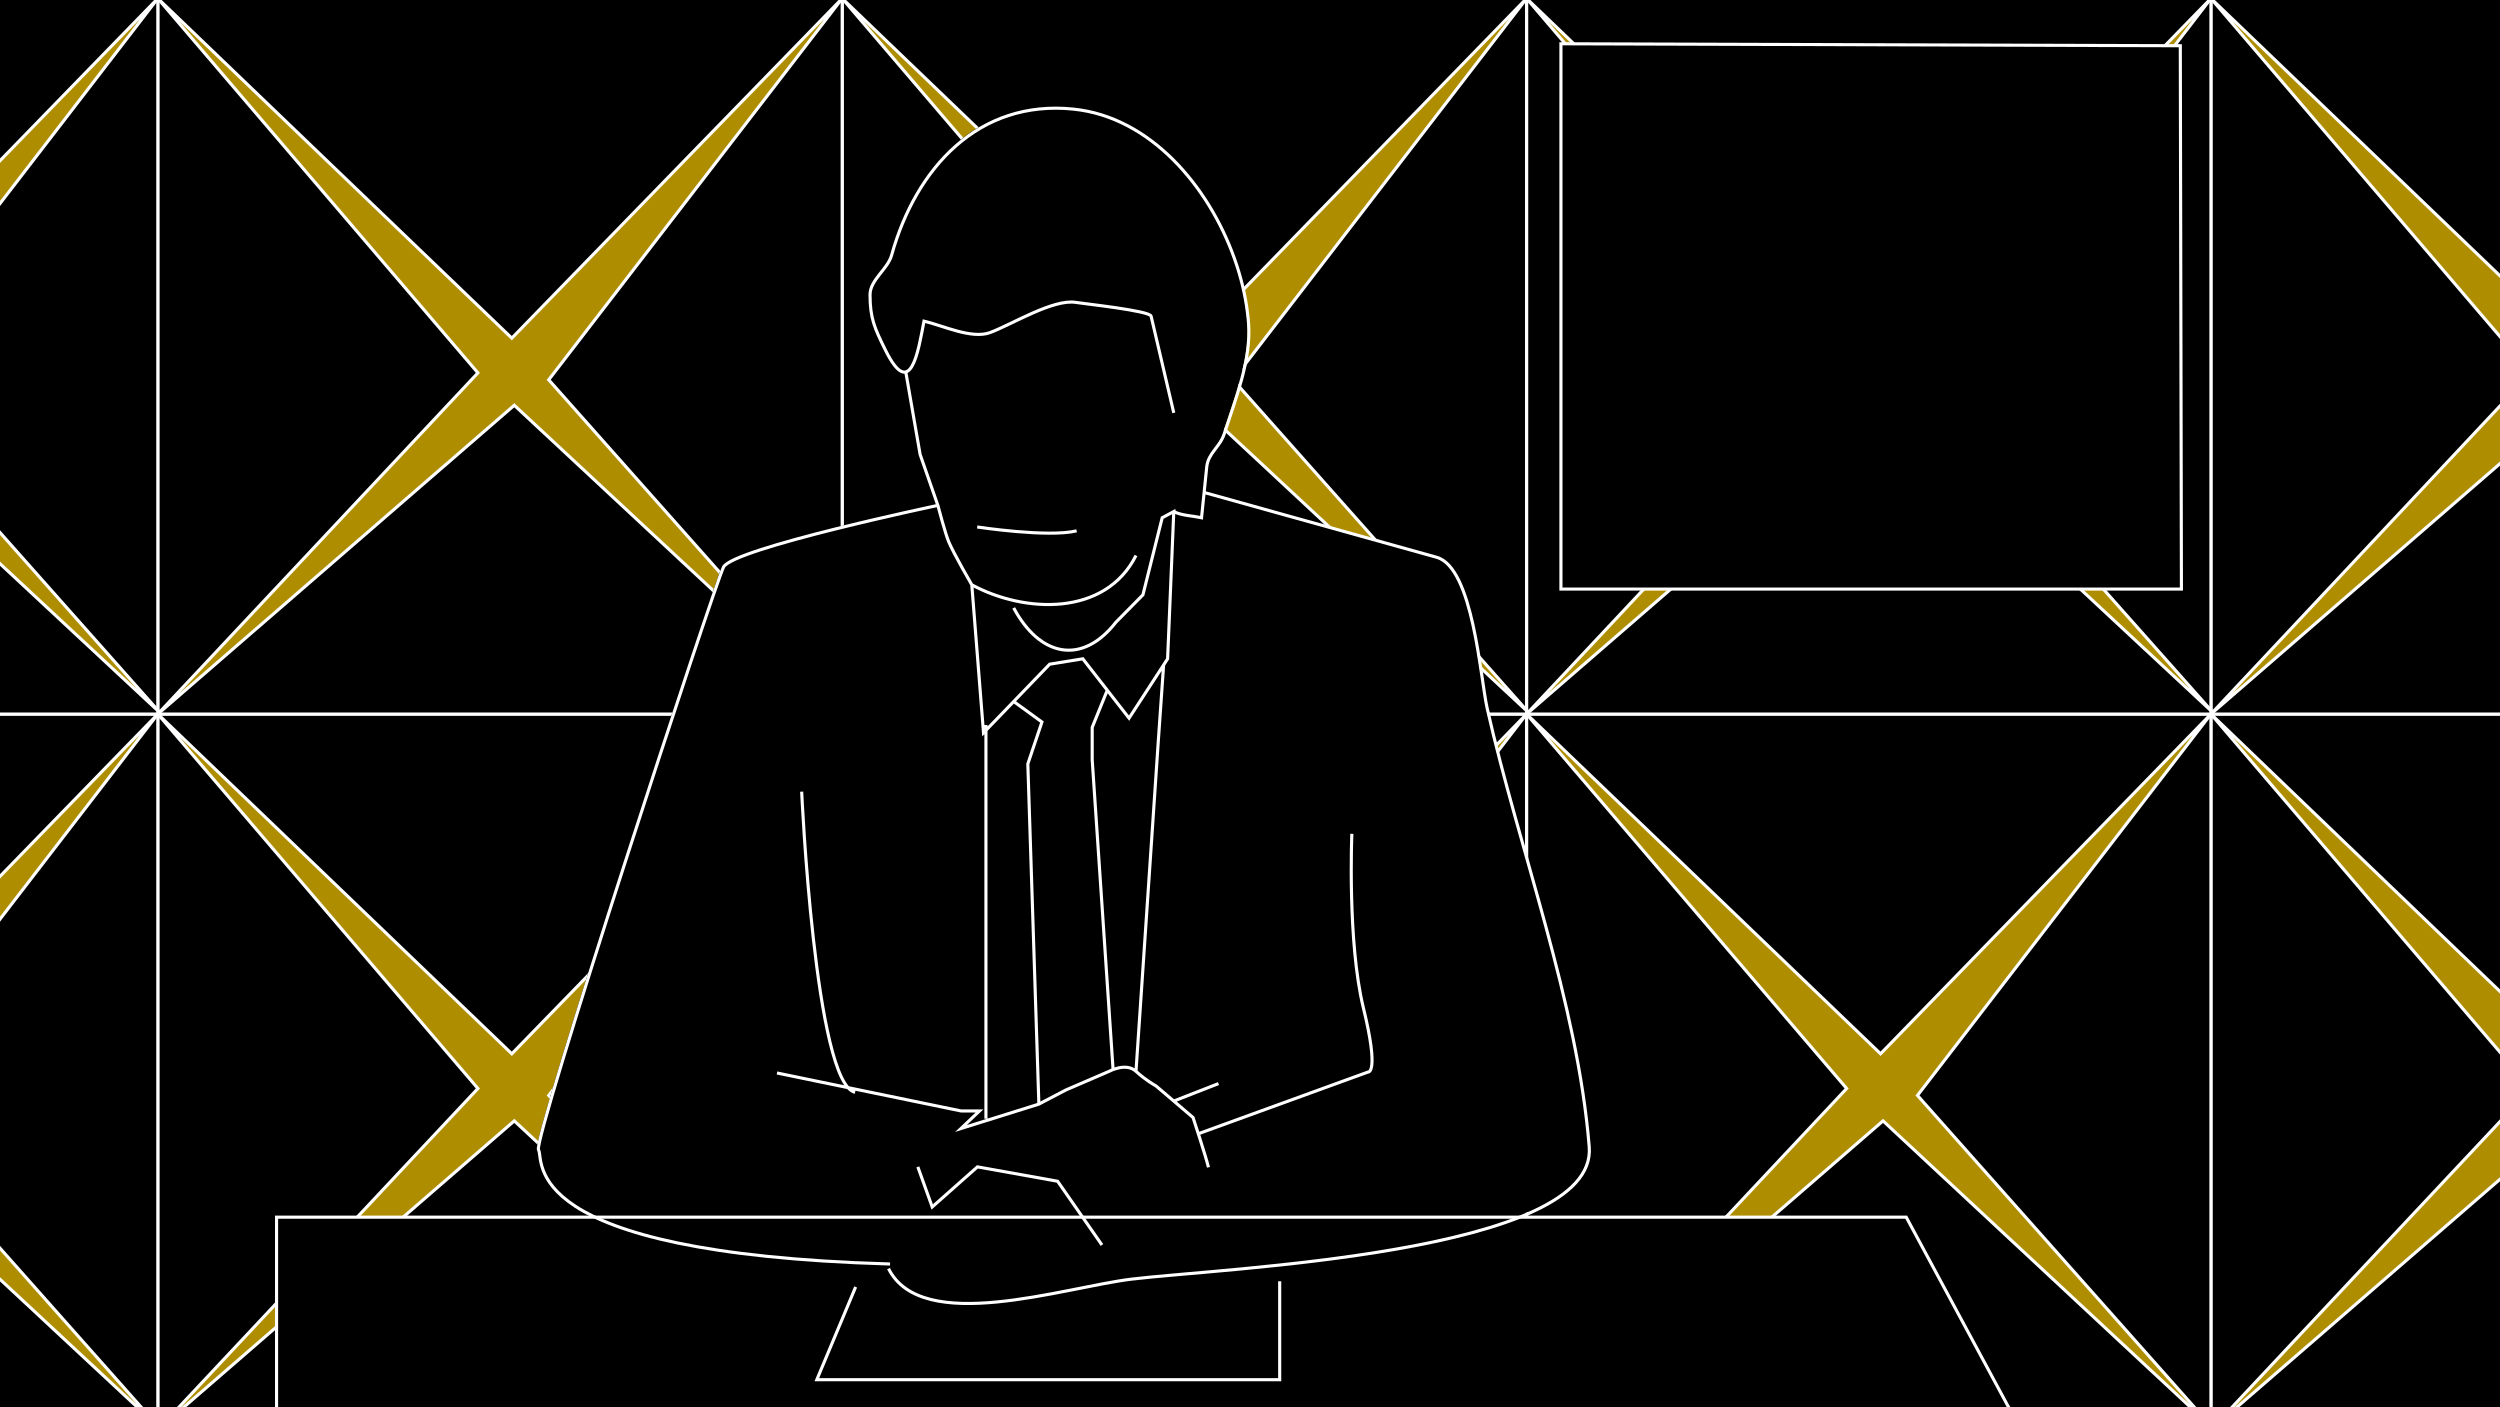
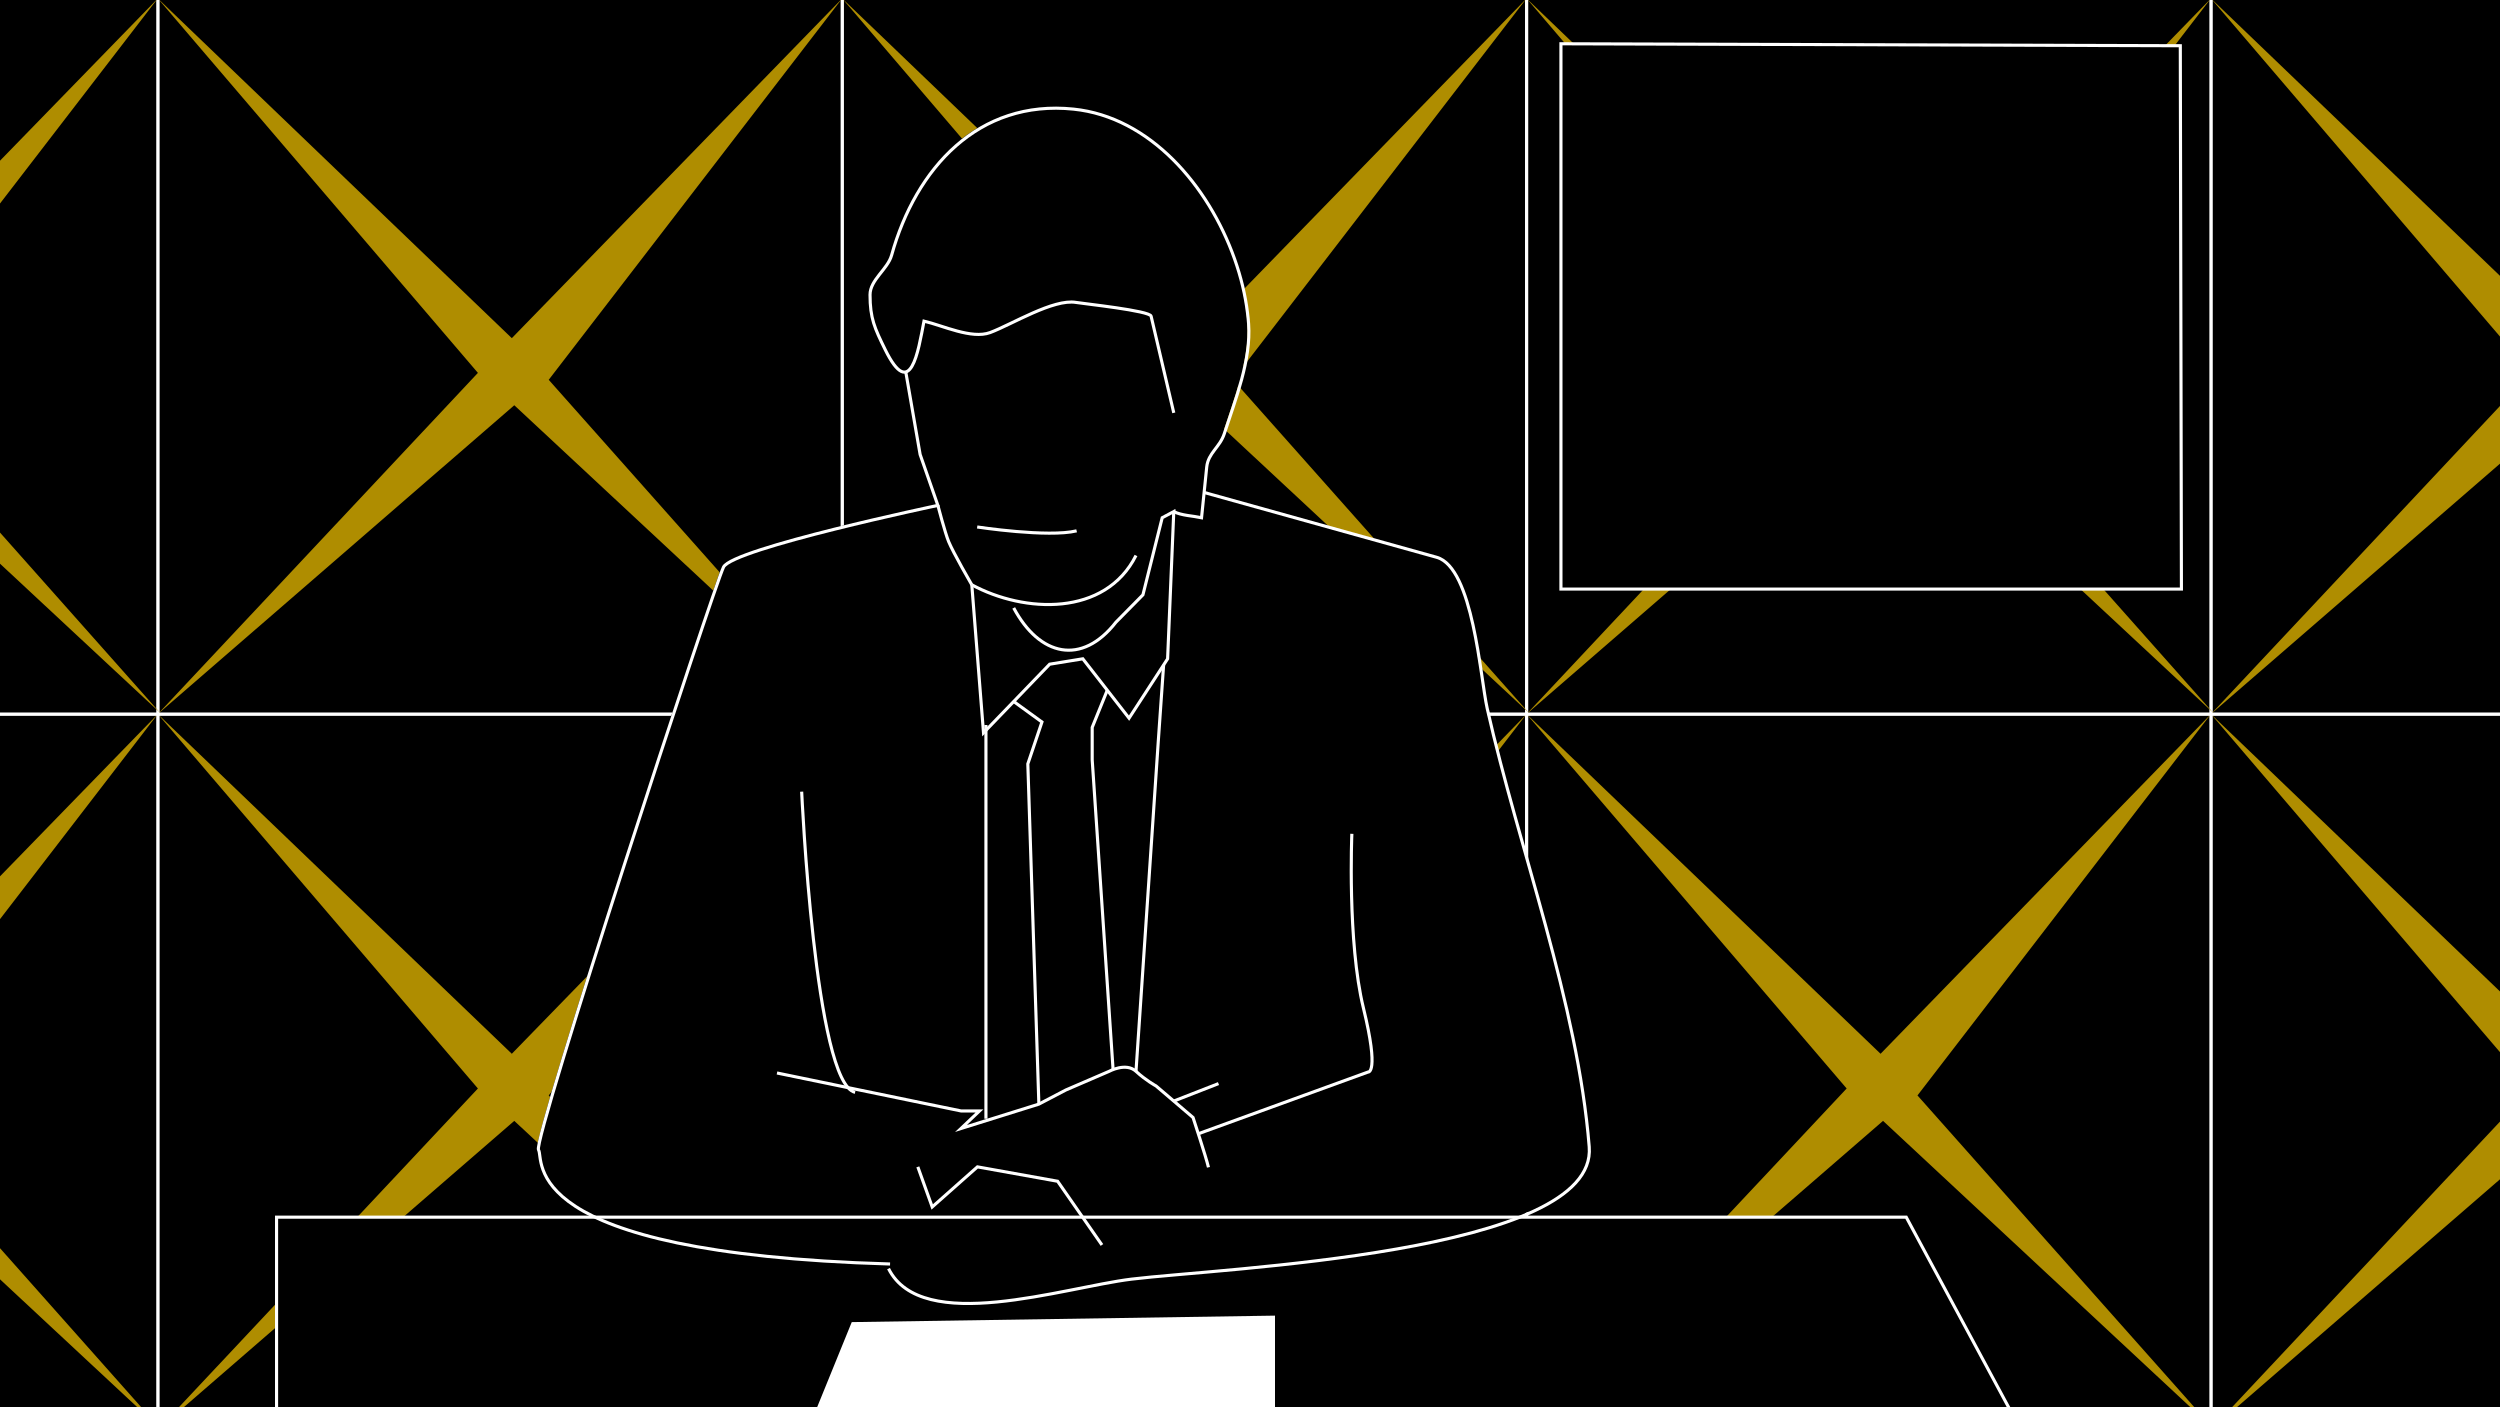
- <svg xmlns="http://www.w3.org/2000/svg" width="800" height="450" viewBox="0 0 800 450">
-   <path d="M0 0h800v450h-800z" />
-   <g>
-     <path stroke="#fff" stroke-miterlimit="10" d="M707.5 457.5h219v229h-219z" />
-     <path fill="#AF8D00" stroke="#fff" stroke-miterlimit="10" d="M927.199 686.07l-105.629-98.39-114.07 98.82 102.43-109.18-102.43-119.82 113.279 108.71 105.721-108.71-93.91 122.04z" />
-     <path stroke="#fff" stroke-miterlimit="10" d="M488.5 457.5h219v229h-219z" />
-     <path fill="#AF8D00" stroke="#fff" stroke-miterlimit="10" d="M708.2 686.07l-105.63-98.39-114.07 98.82 102.43-109.18-102.43-119.82 113.28 108.71 105.72-108.71-93.91 122.04z" />
-     <path stroke="#fff" stroke-miterlimit="10" d="M269.5 457.5h219v229h-219z" />
-     <path fill="#AF8D00" stroke="#fff" stroke-miterlimit="10" d="M489.2 686.07l-105.63-98.39-114.07 98.82 102.43-109.18-102.43-119.82 113.28 108.71 105.72-108.71-93.91 122.04z" />
-     <path stroke="#fff" stroke-miterlimit="10" d="M50.5 457.5h219v229h-219z" />
-     <path fill="#AF8D00" stroke="#fff" stroke-miterlimit="10" d="M270.2 686.07l-105.63-98.39-114.07 98.82 102.43-109.18-102.43-119.82 113.28 108.71 105.72-108.71-93.91 122.04z" />
-     <path stroke="#fff" stroke-miterlimit="10" d="M-168.5 457.5h219v229h-219z" />
-     <path fill="#AF8D00" stroke="#fff" stroke-miterlimit="10" d="M51.2 686.07l-105.63-98.39-114.07 98.82 102.43-109.18-102.43-119.82 113.28 108.71 105.72-108.71-93.91 122.04z" />
-     <path stroke="#fff" stroke-miterlimit="10" d="M707.5 228.5h219v229h-219z" />
-     <path fill="#AF8D00" stroke="#fff" stroke-miterlimit="10" d="M927.199 457.07l-105.629-98.39-114.07 98.82 102.43-109.18-102.43-119.82 113.279 108.71 105.721-108.71-93.91 122.04z" />
-     <path stroke="#fff" stroke-miterlimit="10" d="M488.5 228.5h219v229h-219z" />
-     <path fill="#AF8D00" stroke="#fff" stroke-miterlimit="10" d="M708.2 457.07l-105.63-98.39-114.07 98.82 102.43-109.18-102.43-119.82 113.28 108.71 105.72-108.71-93.91 122.04z" />
-     <path stroke="#fff" stroke-miterlimit="10" d="M269.5 228.5h219v229h-219z" />
-     <path fill="#AF8D00" stroke="#fff" stroke-miterlimit="10" d="M489.2 457.07l-105.63-98.39-114.07 98.82 102.43-109.18-102.43-119.82 113.28 108.71 105.72-108.71-93.91 122.04z" />
-     <path stroke="#fff" stroke-miterlimit="10" d="M50.5 228.5h219v229h-219z" />
-     <path fill="#AF8D00" stroke="#fff" stroke-miterlimit="10" d="M270.2 457.07l-105.63-98.39-114.07 98.82 102.43-109.18-102.43-119.82 113.28 108.71 105.72-108.71-93.91 122.04z" />
-     <path stroke="#fff" stroke-miterlimit="10" d="M-168.5 228.5h219v229h-219z" />
-     <path fill="#AF8D00" stroke="#fff" stroke-miterlimit="10" d="M51.2 457.07l-105.63-98.39-114.07 98.82 102.43-109.18-102.43-119.82 113.28 108.71 105.72-108.71-93.91 122.04z" />
-     <path stroke="#fff" stroke-miterlimit="10" d="M707.5-.5h219v229h-219z" />
-     <path fill="#AF8D00" stroke="#fff" stroke-miterlimit="10" d="M927.199 228.07l-105.629-98.39-114.07 98.82 102.43-109.18-102.43-119.82 113.279 108.71 105.721-108.71-93.91 122.04z" />
-     <path stroke="#fff" stroke-miterlimit="10" d="M488.5-.5h219v229h-219z" />
-     <path fill="#AF8D00" stroke="#fff" stroke-miterlimit="10" d="M708.2 228.07l-105.63-98.39-114.07 98.82 102.43-109.18-102.43-119.82 113.28 108.71 105.72-108.71-93.91 122.04z" />
-     <path stroke="#fff" stroke-miterlimit="10" d="M269.5-.5h219v229h-219z" />
-     <path fill="#AF8D00" stroke="#fff" stroke-miterlimit="10" d="M489.2 228.07l-105.63-98.39-114.07 98.82 102.43-109.18-102.43-119.82 113.28 108.71 105.72-108.71-93.91 122.04z" />
-     <path stroke="#fff" stroke-miterlimit="10" d="M50.5-.5h219v229h-219z" />
-     <path fill="#AF8D00" stroke="#fff" stroke-miterlimit="10" d="M270.2 228.07l-105.63-98.39-114.07 98.82 102.43-109.18-102.43-119.82 113.28 108.71 105.72-108.71-93.91 122.04z" />
-     <path stroke="#fff" stroke-miterlimit="10" d="M-168.5-.5h219v229h-219z" />
-     <path fill="#AF8D00" stroke="#fff" stroke-miterlimit="10" d="M51.2 228.07l-105.63-98.39-114.07 98.82 102.43-109.18-102.43-119.82 113.28 108.71 105.72-108.71-93.91 122.04z" />
-     <path d="M289.443 118.635l4.59 26.421 5.68 16.29s-65.63 13.81-68.59 19.729c-2.96 5.92-61.18 183.55-59.21 186.51 1.98 2.96-7.89 33.061 112.5 36.511l-.49 1.479c10.64 21.29 55.85 6.05 77.79 3.36 28.66-3.511 149.18-8.15 146.43-42.311-3.72-46.22-22.43-95.08-32.65-140.319-2.23-9.9-4.48-45.101-16.18-48.36l-74.62-20.8c.47-4.511 5.27-14.4 6.68-18.771 3.55-10.97 8.61-23.479 7.77-35.149-.08-1.13-.19-2.261-.34-3.41-.69-5.7-2.1-11.59-4.17-17.4-8.3-23.359-27.06-45.35-51.5-47.88-30.42-3.15-50.48 18.87-58.23 46.76-1.24 4.46-6.9 7.891-6.9 12.641 0 7.559 8.05 17.809 11.44 24.699z" />
+ <svg xmlns="http://www.w3.org/2000/svg" version="1.1" x="0px" y="0px" width="800px" height="450px" viewBox="0 0 800 450" style="enable-background:new 0 0 800 450;" xml:space="preserve">
+   <g id="Layer_2">
+     <rect width="800" height="450" />
  </g>
-   <g>
-     <path stroke="#fff" stroke-miterlimit="10" d="M88.5 467.5h563.5l-42-78h-521.5zM698.055 188.5h-198.555v-174.494l198.198.628z" />
-     <path d="M383.501 362.788l54.274-19.736s3.7.74-1.48-20.477c-5.181-21.216-3.701-55.755-3.701-55.755M324.382 224.482l9.039 6.566-4.52 13.405 3.534 108.714M389.916 346.752l-14.31 5.587M356.179 342.174l-6.679-99.037v-10.361l4.903-12.088M372.357 212.785l-1.684 24.103-7.154 105.917M315.5 232v126M256.532 253.334s4.277 93.413 17.105 96.211M248.638 343.354l58.88 12.146h5.92l-5.92 5.618 24.917-7.799 8.634-4.518 13.815-5.958s5.427-2.979 8.635-.019c3.207 2.96 6.414 4.679 6.414 4.679l5.673 4.841 6.168 5.265s4.194 12.733 4.935 15.94M273.807 411.825l-12.423 29.675h148.116v-31.5M310.971 187.136c16.884 9.138 42.708 10.22 52.548-9.375M324.382 194.537c8.282 15.485 21.788 18.581 32.723 4.564l8.634-8.758 6.168-24.67 3.701-1.974-1.974 47.12-12.335 18.996-14.802-18.996-10.608 1.727-11.506 11.936-9.659 10.02-3.751-47.367M284.82 404.48c-120.39-3.454-110.522-33.551-112.496-36.512-1.974-2.96 56.248-180.585 59.208-186.506 2.961-5.921 68.583-19.736 68.583-19.736l-5.674-16.282-4.591-26.419M310.971 187.136s-5.909-10.192-7.401-13.814c-1.151-2.797-3.454-11.596-3.454-11.596M312.698 168.633s22.696 3.454 31.825 1.234" stroke="#fff" stroke-miterlimit="10" fill="none" />
+   <g id="Layer_4">
    <g>
-       <g stroke="#fff" stroke-miterlimit="10" fill="none">
-         <path d="M375.61 163.7c2.39 1.28 6.21 1.38 8.88 1.97.27-2.69.55-5.39.83-8.08l.83-8.15c.47-4.51 4.22-6.31 5.63-10.68 3.55-10.97 8.61-23.48 7.77-35.15-.08-1.13-.19-2.26-.34-3.41-.69-5.7-2.1-11.59-4.17-17.4-8.3-23.36-27.06-45.35-51.5-47.88-30.42-3.15-50.48 18.87-58.23 46.76-1.24 4.46-6.9 7.89-6.9 12.64 0 7.56 1.47 10.69 4.86 17.58 8.14 16.53 10.52.68 12.41-9.14 6.01 1.41 15.25 5.85 21.16 3.66 6.88-2.56 20.28-10.89 27.51-9.64 2.45.42 23.59 2.65 24 4.39 2.42 10.31 4.84 20.63 7.26 30.95M284.33 405.96c10.64 21.29 55.85 6.05 77.79 3.36 28.66-3.51 149.18-8.15 146.43-42.31-3.72-46.22-22.43-95.08-32.65-140.32-2.23-9.9-4.48-45.1-16.18-48.36l-74.4-20.74-.22-.06" />
+       <g>
+         <g>
+           <rect x="707.5" y="228.5" style="stroke:#FFFFFF;stroke-miterlimit:10;" width="219" height="229" />
+           <g id="XMLID_12_">
+             <polygon style="fill:#AF8D00;" points="927.199,457.07 927.199,457.07 821.57,358.68 707.5,457.5 707.5,457.5 809.93,348.32        707.5,228.5 820.779,337.21 926.5,228.5 832.59,350.54      " />
+           </g>
+         </g>
+         <g>
+           <rect x="488.5" y="228.5" style="stroke:#FFFFFF;stroke-miterlimit:10;" width="219" height="229" />
+           <g id="XMLID_11_">
+             <polygon style="fill:#AF8D00;" points="708.2,457.07 708.2,457.07 602.57,358.68 488.5,457.5 488.5,457.5 590.93,348.32        488.5,228.5 601.78,337.21 707.5,228.5 613.59,350.54      " />
+           </g>
+         </g>
+         <g>
+           <rect x="269.5" y="228.5" style="stroke:#FFFFFF;stroke-miterlimit:10;" width="219" height="229" />
+           <g id="XMLID_10_">
+             <polygon style="fill:#AF8D00;" points="489.2,457.07 489.2,457.07 383.57,358.68 269.5,457.5 269.5,457.5 371.93,348.32        269.5,228.5 382.78,337.21 488.5,228.5 394.59,350.54      " />
+           </g>
+         </g>
+         <g>
+           <rect x="50.5" y="228.5" style="stroke:#FFFFFF;stroke-miterlimit:10;" width="219" height="229" />
+           <g id="XMLID_9_">
+             <polygon style="fill:#AF8D00;" points="270.2,457.07 270.2,457.07 164.57,358.68 50.5,457.5 50.5,457.5 152.93,348.32        50.5,228.5 163.78,337.21 269.5,228.5 175.59,350.54      " />
+           </g>
+         </g>
+         <g>
+           <rect x="-168.5" y="228.5" style="stroke:#FFFFFF;stroke-miterlimit:10;" width="219" height="229" />
+           <g id="XMLID_8_">
+             <polygon style="fill:#AF8D00;" points="51.2,457.07 51.2,457.07 -54.43,358.68 -168.5,457.5 -168.5,457.5 -66.07,348.32        -168.5,228.5 -55.22,337.21 50.5,228.5 -43.41,350.54      " />
+           </g>
+         </g>
+       </g>
+       <g>
+         <g>
+           <rect x="707.5" y="-0.5" style="stroke:#FFFFFF;stroke-miterlimit:10;" width="219" height="229" />
+           <g id="XMLID_7_">
+             <polygon style="fill:#AF8D00;" points="927.199,228.07 927.199,228.07 821.57,129.68 707.5,228.5 707.5,228.5 809.93,119.32        707.5,-0.5 820.779,108.21 926.5,-0.5 832.59,121.54      " />
+           </g>
+         </g>
+         <g>
+           <rect x="488.5" y="-0.5" style="stroke:#FFFFFF;stroke-miterlimit:10;" width="219" height="229" />
+           <g id="XMLID_6_">
+             <polygon style="fill:#AF8D00;" points="708.2,228.07 708.2,228.07 602.57,129.68 488.5,228.5 488.5,228.5 590.93,119.32        488.5,-0.5 601.78,108.21 707.5,-0.5 613.59,121.54      " />
+           </g>
+         </g>
+         <g>
+           <rect x="269.5" y="-0.5" style="stroke:#FFFFFF;stroke-miterlimit:10;" width="219" height="229" />
+           <g id="XMLID_5_">
+             <polygon style="fill:#AF8D00;" points="489.2,228.07 489.2,228.07 383.57,129.68 269.5,228.5 269.5,228.5 371.93,119.32        269.5,-0.5 382.78,108.21 488.5,-0.5 394.59,121.54      " />
+           </g>
+         </g>
+         <g>
+           <rect x="50.5" y="-0.5" style="stroke:#FFFFFF;stroke-miterlimit:10;" width="219" height="229" />
+           <g id="XMLID_4_">
+             <polygon style="fill:#AF8D00;" points="270.2,228.07 270.2,228.07 164.57,129.68 50.5,228.5 50.5,228.5 152.93,119.32        50.5,-0.5 163.78,108.21 269.5,-0.5 175.59,121.54      " />
+           </g>
+         </g>
+         <g>
+           <rect x="-168.5" y="-0.5" style="stroke:#FFFFFF;stroke-miterlimit:10;" width="219" height="229" />
+           <g id="XMLID_2_">
+             <polygon style="fill:#AF8D00;" points="51.2,228.07 51.2,228.07 -54.43,129.68 -168.5,228.5 -168.5,228.5 -66.07,119.32        -168.5,-0.5 -55.22,108.21 50.5,-0.5 -43.41,121.54      " />
+           </g>
+         </g>
      </g>
    </g>
-     <path stroke="#fff" stroke-miterlimit="10" fill="none" d="M293.702 373.396l4.605 12.829 14.473-12.829 25.657 4.605 14.185 20.395M527.4-25.567M527.4-18M461.992-14.219" />
+     <path d="M289.443,118.635l4.59,26.421l5.68,16.29c0,0-65.63,13.81-68.59,19.729c-2.96,5.92-61.18,183.55-59.21,186.51   c1.98,2.96-7.89,33.061,112.5,36.511l-0.49,1.479c10.64,21.29,55.85,6.05,77.79,3.36c28.66-3.511,149.18-8.15,146.43-42.311   c-3.72-46.22-22.43-95.08-32.65-140.319c-2.23-9.9-4.48-45.101-16.18-48.36c-24.87-6.93-49.75-13.87-74.62-20.8   c0.47-4.511,5.27-14.4,6.68-18.771c3.55-10.97,8.61-23.479,7.77-35.149c-0.08-1.13-0.19-2.261-0.34-3.41   c-0.69-5.7-2.1-11.59-4.17-17.4c-8.3-23.359-27.06-45.35-51.5-47.88c-30.42-3.15-50.48,18.87-58.23,46.76   c-1.24,4.46-6.9,7.891-6.9,12.641C278.003,101.495,286.053,111.745,289.443,118.635z" />
+   </g>
+   <g id="Layer_3">
+     <polygon style="stroke:#FFFFFF;stroke-miterlimit:10;" points="88.5,467.5 652,467.5 610,389.5 88.5,389.5  " />
+     <polygon style="stroke:#FFFFFF;stroke-miterlimit:10;" points="698.055,188.5 499.5,188.5 499.5,14.006 697.698,14.634  " />
+     <path style="fill:none;stroke:#FFFFFF;stroke-miterlimit:10;" d="M383.501,362.788l54.274-19.736c0,0,3.7,0.74-1.48-20.477   c-5.181-21.216-3.701-55.755-3.701-55.755" />
+     <polyline style="fill:none;stroke:#FFFFFF;stroke-miterlimit:10;" points="324.382,224.482 333.421,231.048 328.901,244.453    332.435,353.167  " />
+     <line style="fill:none;stroke:#FFFFFF;stroke-miterlimit:10;" x1="389.916" y1="346.752" x2="375.606" y2="352.339" />
+     <polyline style="fill:none;stroke:#FFFFFF;stroke-miterlimit:10;" points="356.179,342.174 349.5,243.137 349.5,232.776    354.403,220.688  " />
+     <polyline style="fill:none;stroke:#FFFFFF;stroke-miterlimit:10;" points="372.357,212.785 370.673,236.888 363.519,342.805  " />
+     <polyline style="fill:none;stroke:#FFFFFF;stroke-miterlimit:10;" points="315.5,232 315.5,241.657 315.5,358  " />
+     <path style="fill:none;stroke:#FFFFFF;stroke-miterlimit:10;" d="M256.532,253.334c0,0,4.277,93.413,17.105,96.211" />
+     <path style="fill:none;stroke:#FFFFFF;stroke-miterlimit:10;" d="M248.638,343.354l58.88,12.146h5.92l-5.92,5.618l24.917-7.799   l8.634-4.518l13.815-5.958c0,0,5.427-2.979,8.635-0.019c3.207,2.96,6.414,4.679,6.414,4.679l5.673,4.841l6.168,5.265   c0,0,4.194,12.733,4.935,15.94" />
+     <polyline style="fill:#FFFFFF;" points="272.557,423.075 260.384,453 408,453 408,421  " />
+     <path style="fill:none;stroke:#FFFFFF;stroke-miterlimit:10;" d="M310.971,187.136c16.884,9.138,42.708,10.22,52.548-9.375" />
+     <path style="fill:none;stroke:#FFFFFF;stroke-miterlimit:10;" d="M324.382,194.537c8.282,15.485,21.788,18.581,32.723,4.564   l8.634-8.758l6.168-24.67l3.701-1.974l-1.974,47.12l-12.335,18.996l-14.802-18.996l-10.608,1.727l-11.506,11.936l-9.659,10.02   l-3.751-47.367" />
+     <path style="fill:none;stroke:#FFFFFF;stroke-miterlimit:10;" d="M284.82,404.48c-120.39-3.454-110.522-33.551-112.496-36.512   c-1.974-2.96,56.248-180.585,59.208-186.506c2.961-5.921,68.583-19.736,68.583-19.736l-5.674-16.282l-4.591-26.419" />
+     <path style="fill:none;stroke:#FFFFFF;stroke-miterlimit:10;" d="M310.971,187.136c0,0-5.909-10.192-7.401-13.814   c-1.151-2.797-3.454-11.596-3.454-11.596" />
+     <path style="fill:none;stroke:#FFFFFF;stroke-miterlimit:10;" d="M312.698,168.633c0,0,22.696,3.454,31.825,1.234" />
+     <g id="XMLID_3_">
+       <g>
+ 		</g>
+       <g>
+         <path style="fill:none;stroke:#FFFFFF;stroke-miterlimit:10;" d="M375.61,163.7c2.39,1.28,6.21,1.38,8.88,1.97     c0.27-2.69,0.55-5.39,0.83-8.08c0.28-2.72,0.55-5.43,0.83-8.15c0.47-4.51,4.22-6.31,5.63-10.68c3.55-10.97,8.61-23.48,7.77-35.15     c-0.08-1.13-0.19-2.26-0.34-3.41c-0.69-5.7-2.1-11.59-4.17-17.4c-8.3-23.36-27.06-45.35-51.5-47.88     c-30.42-3.15-50.48,18.87-58.23,46.76c-1.24,4.46-6.9,7.89-6.9,12.64c0,7.56,1.47,10.69,4.86,17.58     c8.14,16.53,10.52,0.68,12.41-9.14c6.01,1.41,15.25,5.85,21.16,3.66c6.88-2.56,20.28-10.89,27.51-9.64     c2.45,0.42,23.59,2.65,24,4.39c2.42,10.31,4.84,20.63,7.26,30.95" />
+         <path style="fill:none;stroke:#FFFFFF;stroke-miterlimit:10;" d="M284.33,405.96c10.64,21.29,55.85,6.05,77.79,3.36     c28.66-3.51,149.18-8.15,146.43-42.31c-3.72-46.22-22.43-95.08-32.65-140.32c-2.23-9.9-4.48-45.1-16.18-48.36     c-24.8-6.91-49.6-13.83-74.4-20.74c-0.07-0.02-0.15-0.04-0.22-0.06" />
+       </g>
+     </g>
+     <polyline style="fill:none;stroke:#FFFFFF;stroke-miterlimit:10;" points="293.702,373.396 298.307,386.225 312.78,373.396    338.437,378.001 352.622,398.396  " />
+     <path style="fill:none;stroke:#FFFFFF;stroke-miterlimit:10;" d="M527.4-25.567" />
+     <path style="fill:none;stroke:#FFFFFF;stroke-miterlimit:10;" d="M527.4-18" />
+     <path style="fill:none;stroke:#FFFFFF;stroke-miterlimit:10;" d="M461.992-14.219" />
  </g>
</svg>
